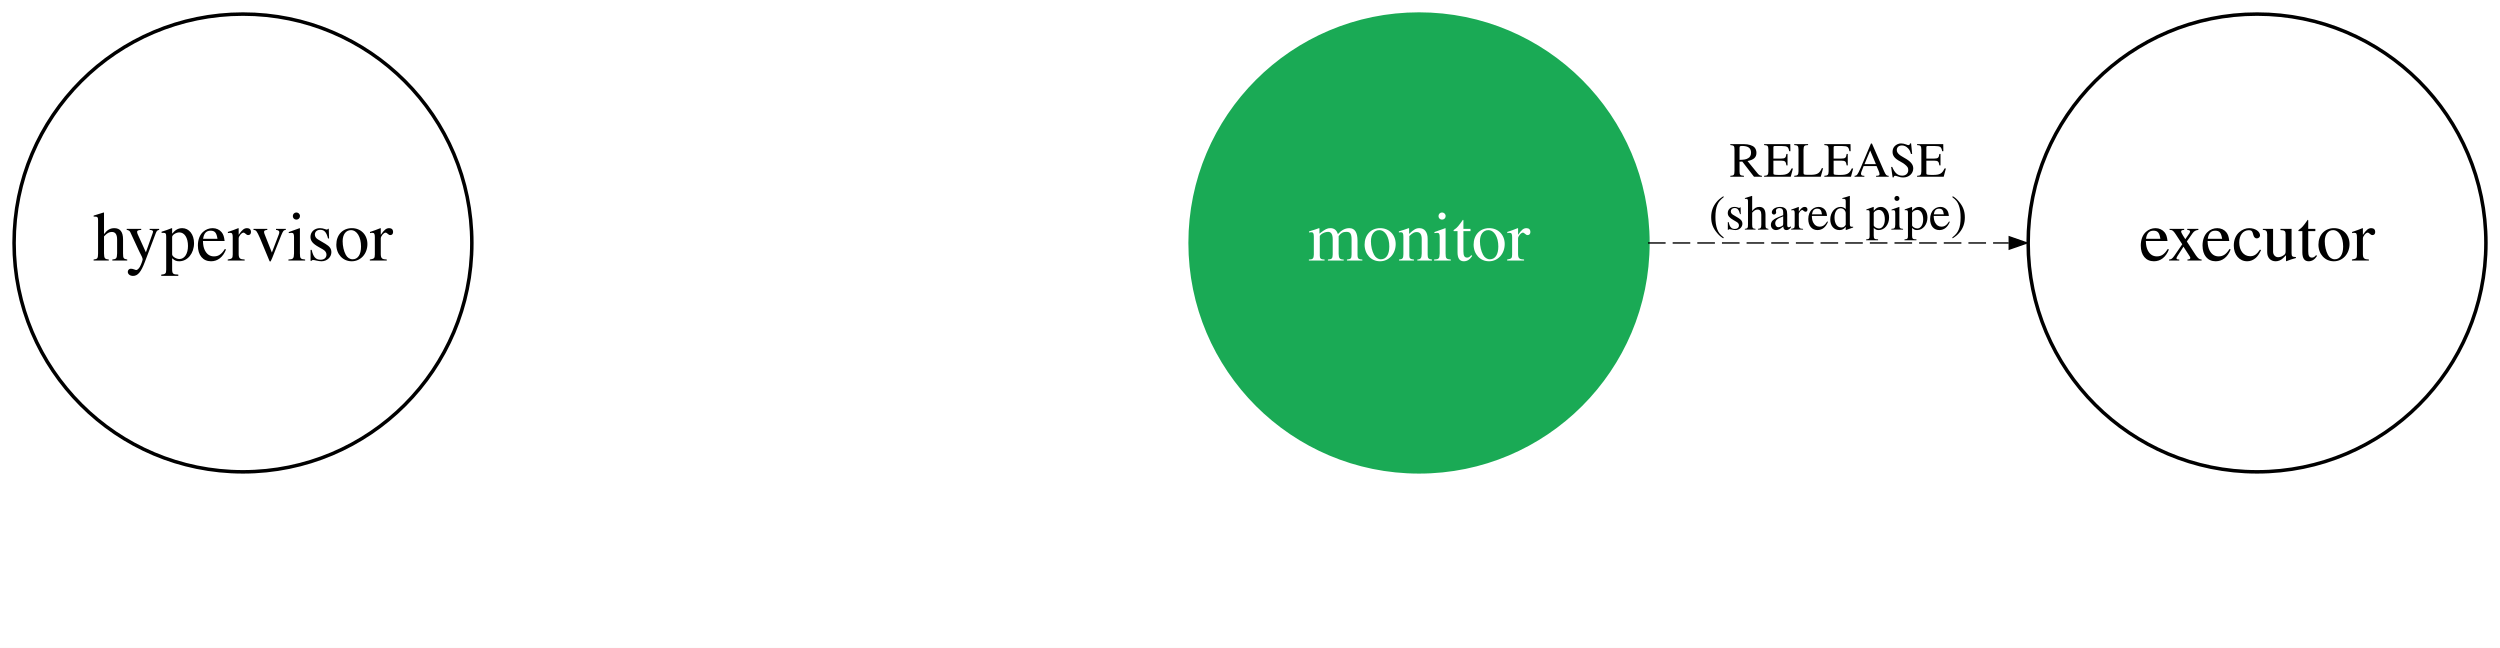
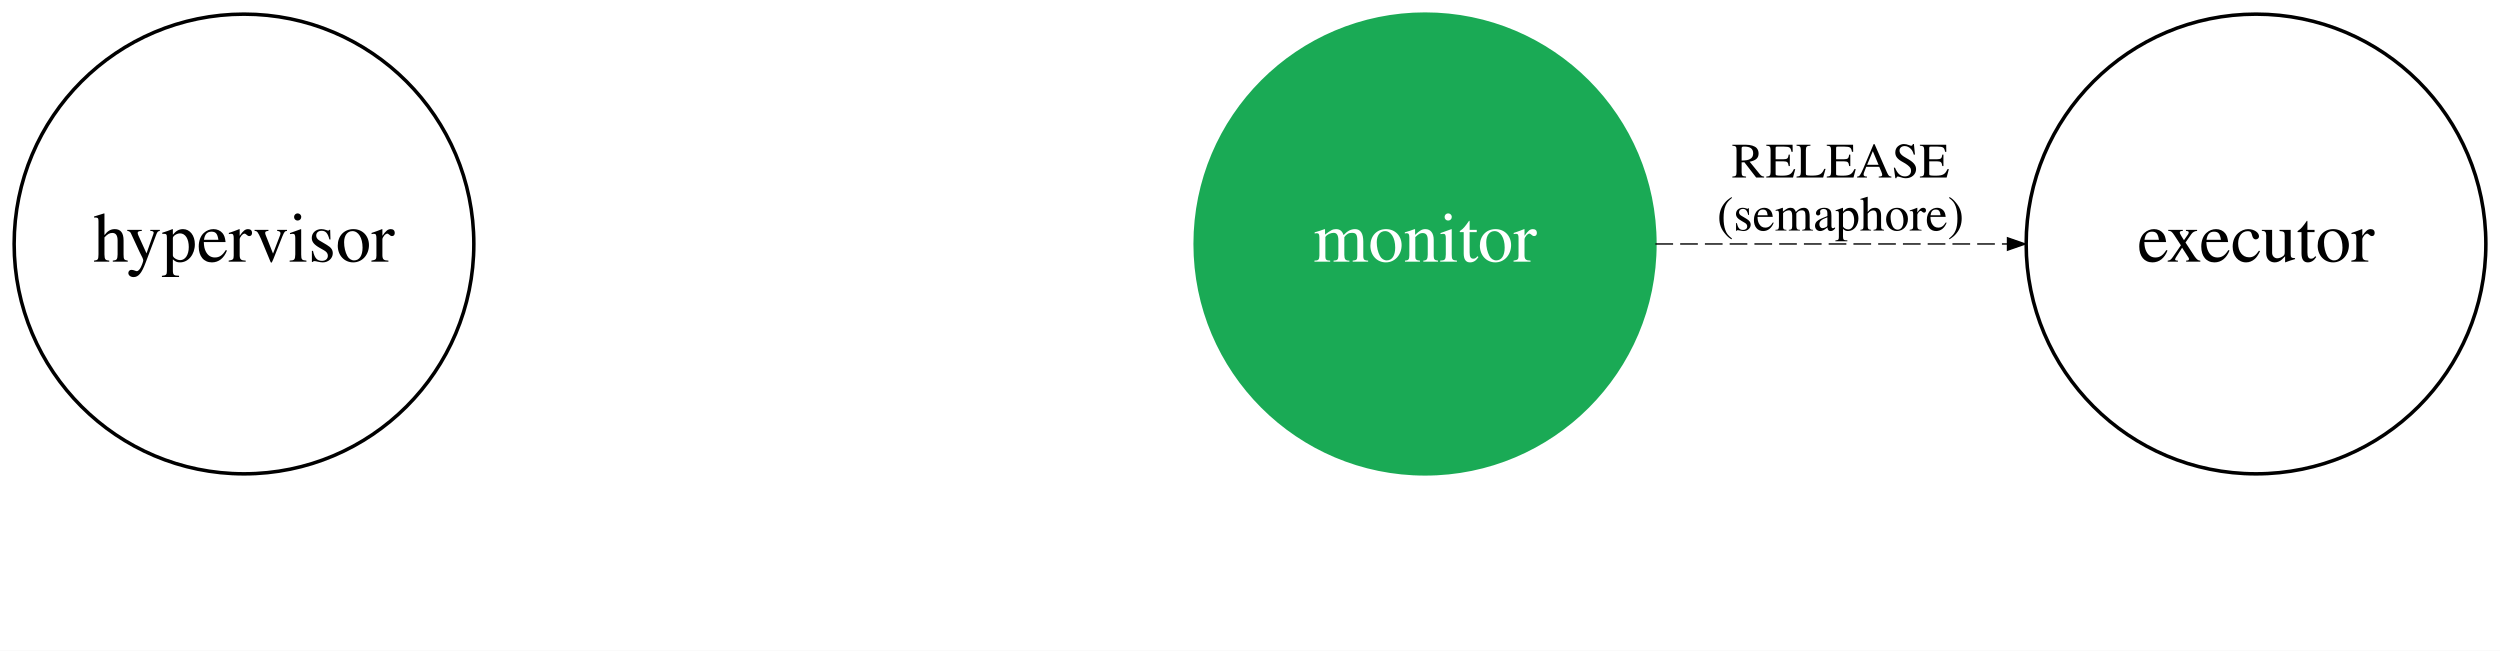
- <svg xmlns="http://www.w3.org/2000/svg" width="710pt" height="184pt" viewBox="0.00 0.00 710.00 184.00">
+ <svg xmlns="http://www.w3.org/2000/svg" width="707pt" height="184pt" viewBox="0.00 0.00 707.00 184.00">
  <g id="graph0" class="graph" transform="scale(1 1) rotate(0) translate(4 180)">
-     <polygon fill="#ffffff" stroke="transparent" points="-4,4 -4,-180 706,-180 706,4 -4,4" />
+     <polygon fill="#ffffff" stroke="transparent" points="-4,4 -4,-180 703,-180 703,4 -4,4" />
    <g id="node1" class="node">
      <ellipse fill="none" stroke="#000000" cx="65" cy="-111" rx="65" ry="65" />
      <text text-anchor="middle" x="65" y="-106" font-family="Times,serif" font-size="20.00" fill="#000000">hypervisor</text>
    </g>
    <g id="node2" class="node">
      <ellipse fill="#1aaa55" stroke="#1aaa55" cx="399" cy="-111" rx="65" ry="65" />
      <text text-anchor="middle" x="399" y="-106" font-family="Times,serif" font-size="20.00" fill="#ffffff">monitor</text>
    </g>
    <g id="node3" class="node">
-       <ellipse fill="none" stroke="#000000" cx="637" cy="-111" rx="65" ry="65" />
-       <text text-anchor="middle" x="637" y="-106" font-family="Times,serif" font-size="20.00" fill="#000000">executor</text>
+       <ellipse fill="none" stroke="#000000" cx="634" cy="-111" rx="65" ry="65" />
+       <text text-anchor="middle" x="634" y="-106" font-family="Times,serif" font-size="20.00" fill="#000000">executor</text>
    </g>
    <g id="edge4" class="edge">
-       <path fill="none" stroke="#000000" stroke-width=".4" stroke-dasharray="5,2" d="M464.034,-111C495.781,-111 534.028,-111 566.475,-111" />
-       <polygon fill="#000000" stroke="#000000" stroke-width=".4" points="566.631,-112.75 571.631,-111 566.631,-109.25 566.631,-112.75" />
-       <text text-anchor="middle" x="518" y="-129.8" font-family="Times,serif" font-size="14.00" fill="#000000">RELEASE</text>
-       <text text-anchor="middle" x="518" y="-114.8" font-family="Times,serif" font-size="14.00" fill="#000000">(shared pipe)</text>
+       <path fill="none" stroke="#000000" stroke-width=".4" stroke-dasharray="5,2" d="M464.149,-111C495.093,-111 532.127,-111 563.705,-111" />
+       <polygon fill="#000000" stroke="#000000" stroke-width=".4" points="563.725,-112.75 568.725,-111 563.725,-109.25 563.725,-112.75" />
+       <text text-anchor="middle" x="516.5" y="-129.8" font-family="Times,serif" font-size="14.00" fill="#000000">RELEASE</text>
+       <text text-anchor="middle" x="516.5" y="-114.8" font-family="Times,serif" font-size="14.00" fill="#000000">(semaphore)</text>
    </g>
  </g>
</svg>
